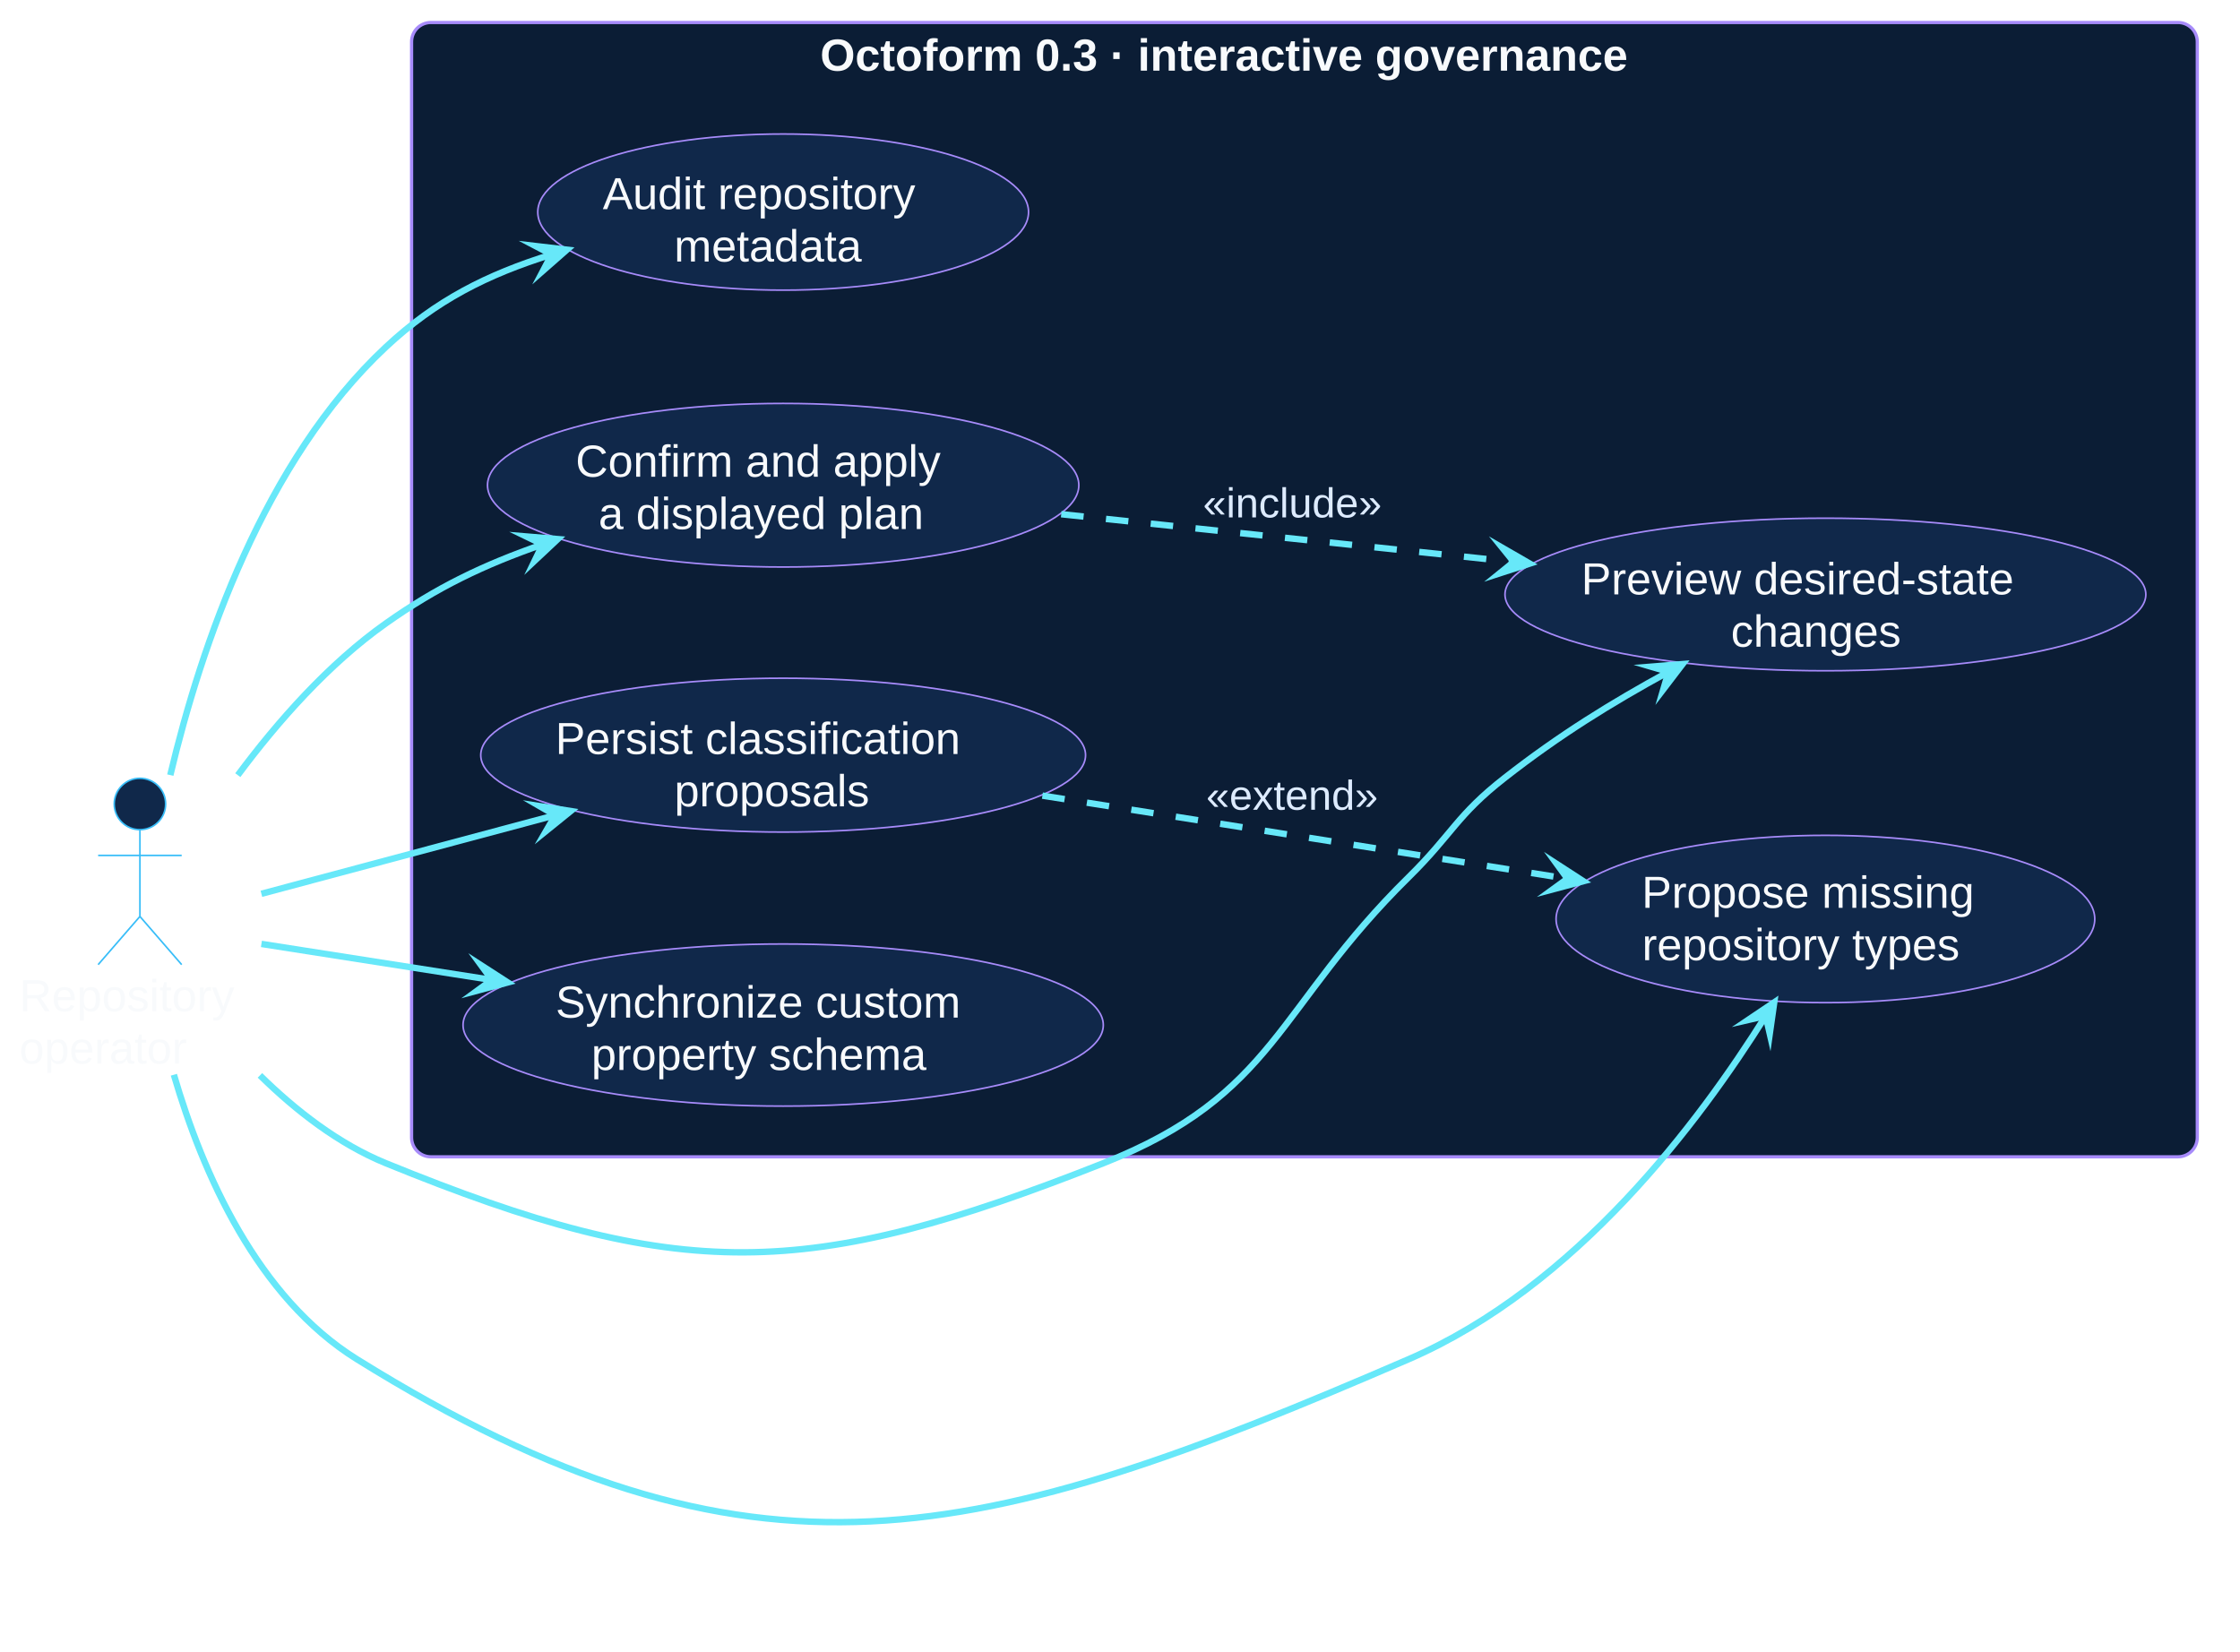
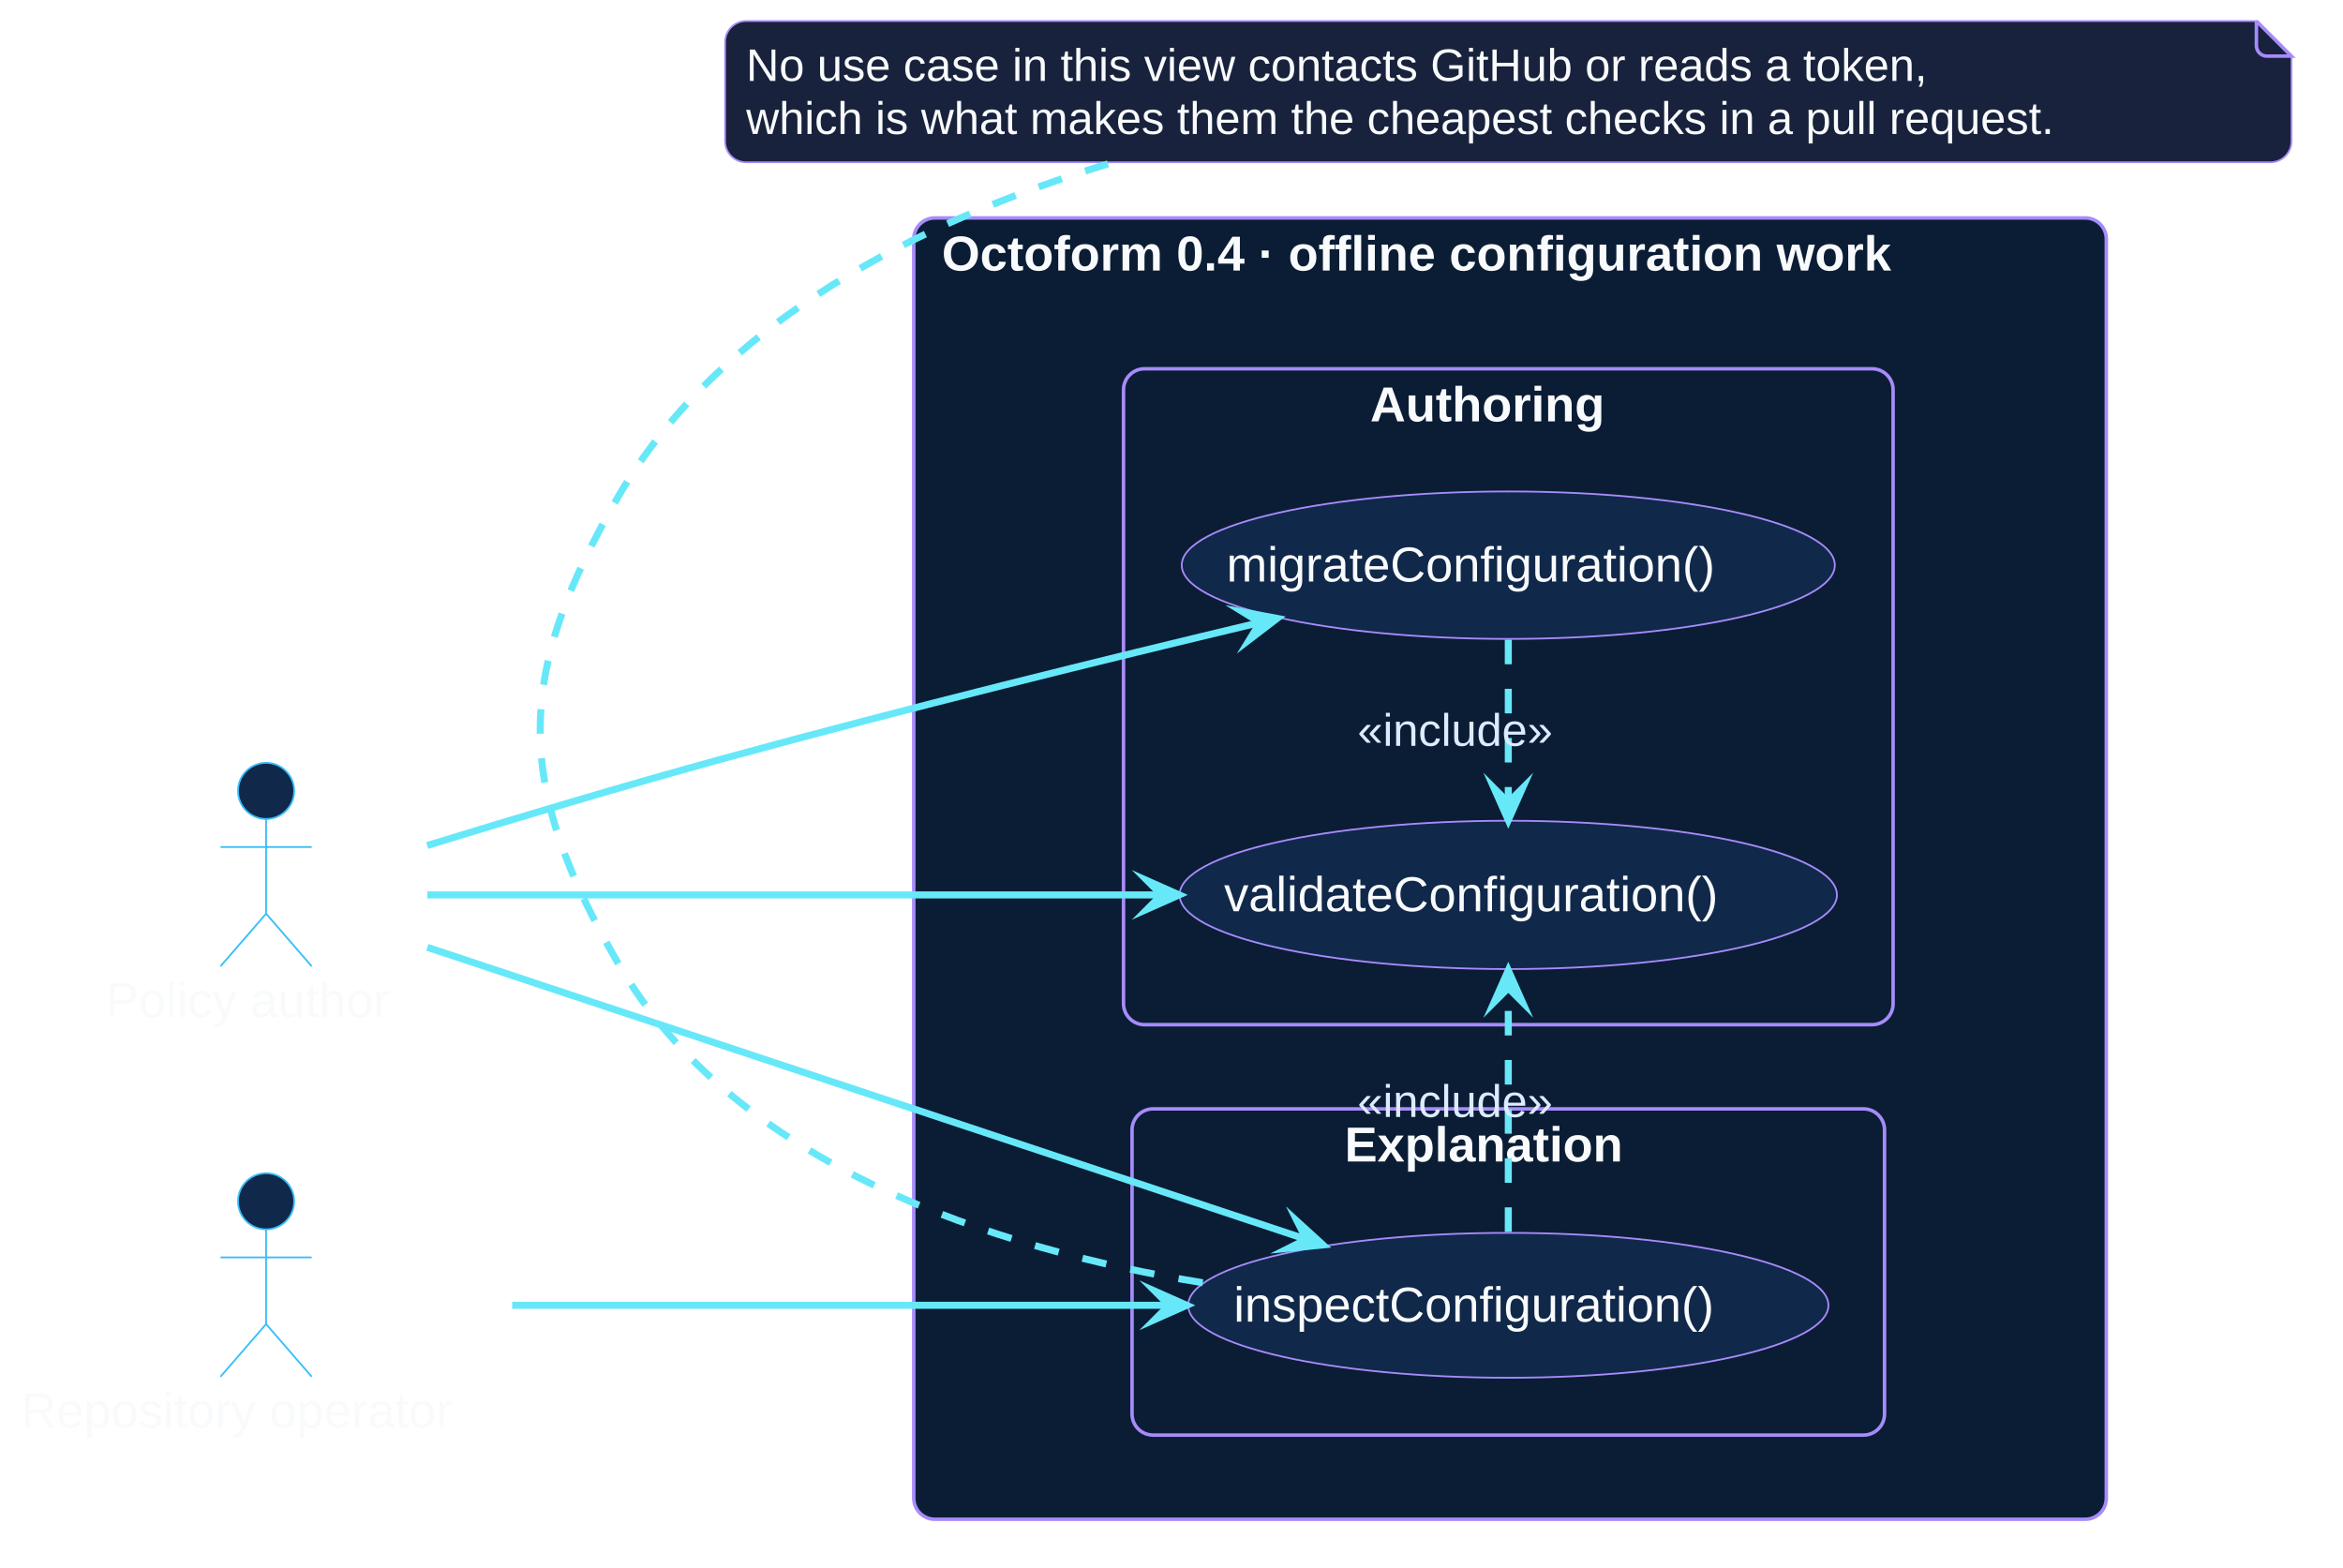
- <svg xmlns="http://www.w3.org/2000/svg" contentStyleType="text/css" data-diagram-type="DESCRIPTION" height="514px" preserveAspectRatio="none" style="width:697px;height:514px;" version="1.1" viewBox="0 0 697 514" width="697px" zoomAndPan="magnify">
+ <svg xmlns="http://www.w3.org/2000/svg" contentStyleType="text/css" data-diagram-type="DESCRIPTION" height="447px" preserveAspectRatio="none" style="width:668px;height:447px;" version="1.1" viewBox="0 0 668 447" width="668px" zoomAndPan="magnify">
  <defs />
  <g>
-     <g class="cluster" data-qualified-name="Octoform 0.3 . interactive governance" data-source-line="6" id="ent0002">
-       <rect fill="#0B1D35" height="353" rx="6" ry="6" style="stroke:#A78BFA;stroke-width:1;" width="555.64" x="128.07" y="7" />
-       <text fill="#F8FAFC" font-family="Arial" font-size="14" font-weight="700" lengthAdjust="spacing" textLength="301.383" x="255.199" y="21.995">Octoform 0.3 · interactive governance</text>
+     <g class="cluster" data-qualified-name="Octoform 0.4 . offline configuration work" data-source-line="7" id="ent0003">
+       <rect fill="#0B1D35" height="371" rx="6" ry="6" style="stroke:#A78BFA;stroke-width:1;" width="340" x="260.52" y="62.13" />
+       <text fill="#F8FAFC" font-family="Arial" font-size="14" font-weight="700" lengthAdjust="spacing" textLength="324.017" x="268.512" y="77.125">Octoform 0.4 · offline configuration work</text>
    </g>
-     <g class="entity" data-qualified-name="Octoform 0.3 . interactive governance.Audit" data-source-line="7" id="ent0003">
-       <ellipse cx="243.687" cy="65.997" fill="#10284A" rx="76.357" ry="24.297" style="stroke:#A78BFA;stroke-width:0.5;" />
-       <text fill="#F8FAFC" font-family="Arial" font-size="14" lengthAdjust="spacing" textLength="112.267" x="187.554" y="65.083">Audit repository</text>
-       <text fill="#F8FAFC" font-family="Arial" font-size="14" lengthAdjust="spacing" textLength="67.853" x="209.76" y="81.38">metadata</text>
+     <g class="cluster" data-qualified-name="Octoform 0.4 . offline configuration work.Authoring" data-source-line="8" id="ent0004">
+       <rect fill="#0B1D35" height="187" rx="6" ry="6" style="stroke:#A78BFA;stroke-width:1;" width="219.41" x="320.32" y="105.13" />
+       <text fill="#F8FAFC" font-family="Arial" font-size="14" font-weight="700" lengthAdjust="spacing" textLength="78.77" x="390.64" y="120.125">Authoring</text>
    </g>
-     <g class="entity" data-qualified-name="Octoform 0.3 . interactive governance.Plan" data-source-line="8" id="ent0004">
-       <ellipse cx="567.997" cy="185.003" fill="#10284A" rx="99.707" ry="23.743" style="stroke:#A78BFA;stroke-width:0.5;" />
-       <text fill="#F8FAFC" font-family="Arial" font-size="14" lengthAdjust="spacing" textLength="151.956" x="492.019" y="184.967">Preview desired-state</text>
-       <text fill="#F8FAFC" font-family="Arial" font-size="14" lengthAdjust="spacing" textLength="58.816" x="538.589" y="201.264">changes</text>
+     <g class="cluster" data-qualified-name="Octoform 0.4 . offline configuration work.Explanation" data-source-line="12" id="ent0007">
+       <rect fill="#0B1D35" height="93" rx="6" ry="6" style="stroke:#A78BFA;stroke-width:1;" width="214.54" x="322.75" y="316.13" />
+       <text fill="#F8FAFC" font-family="Arial" font-size="14" font-weight="700" lengthAdjust="spacing" textLength="93.352" x="383.344" y="331.125">Explanation</text>
    </g>
-     <g class="entity" data-qualified-name="Octoform 0.3 . interactive governance.Apply" data-source-line="9" id="ent0005">
-       <ellipse cx="243.691" cy="151.004" fill="#10284A" rx="92.001" ry="25.454" style="stroke:#A78BFA;stroke-width:0.5;" />
-       <text fill="#F8FAFC" font-family="Arial" font-size="14" lengthAdjust="spacing" textLength="129.192" x="179.095" y="148.354">Confirm and apply</text>
-       <text fill="#F8FAFC" font-family="Arial" font-size="14" lengthAdjust="spacing" textLength="114.919" x="186.231" y="164.651">a displayed plan</text>
+     <g class="entity" data-qualified-name="Octoform 0.4 . offline configuration work.Authoring.Validate" data-source-line="9" id="ent0005">
+       <ellipse cx="430.015" cy="255.131" fill="#10284A" rx="93.705" ry="21.141" style="stroke:#A78BFA;stroke-width:0.5;" />
+       <text fill="#F8FAFC" font-family="Arial" font-size="14" lengthAdjust="spacing" textLength="162.08" x="348.975" y="259.779">validateConfiguration()</text>
    </g>
-     <g class="entity" data-qualified-name="Octoform 0.3 . interactive governance.Classify" data-source-line="10" id="ent0006">
-       <ellipse cx="568" cy="285.996" fill="#10284A" rx="83.811" ry="26.036" style="stroke:#A78BFA;stroke-width:0.5;" />
-       <text fill="#F8FAFC" font-family="Arial" font-size="14" lengthAdjust="spacing" textLength="114.338" x="510.832" y="282.512">Propose missing</text>
-       <text fill="#F8FAFC" font-family="Arial" font-size="14" lengthAdjust="spacing" textLength="114.119" x="510.941" y="298.809">repository types</text>
+     <g class="entity" data-qualified-name="Octoform 0.4 . offline configuration work.Authoring.Migrate" data-source-line="10" id="ent0006">
+       <ellipse cx="430.018" cy="161.13" fill="#10284A" rx="93.098" ry="21.02" style="stroke:#A78BFA;stroke-width:0.5;" />
+       <text fill="#F8FAFC" font-family="Arial" font-size="14" lengthAdjust="spacing" textLength="160.72" x="349.658" y="165.778">migrateConfiguration()</text>
    </g>
-     <g class="entity" data-qualified-name="Octoform 0.3 . interactive governance.PersistTypes" data-source-line="11" id="ent0007">
-       <ellipse cx="243.688" cy="235.002" fill="#10284A" rx="94.098" ry="23.942" style="stroke:#A78BFA;stroke-width:0.5;" />
-       <text fill="#F8FAFC" font-family="Arial" font-size="14" lengthAdjust="spacing" textLength="141.784" x="172.796" y="234.647">Persist classification</text>
-       <text fill="#F8FAFC" font-family="Arial" font-size="14" lengthAdjust="spacing" textLength="67.717" x="209.83" y="250.944">proposals</text>
+     <g class="entity" data-qualified-name="Octoform 0.4 . offline configuration work.Explanation.InspectConfig" data-source-line="13" id="ent0008">
+       <ellipse cx="430.021" cy="372.134" fill="#10284A" rx="91.271" ry="20.654" style="stroke:#A78BFA;stroke-width:0.5;" />
+       <text fill="#F8FAFC" font-family="Arial" font-size="14" lengthAdjust="spacing" textLength="156.611" x="351.715" y="376.783">inspectConfiguration()</text>
    </g>
-     <g class="entity" data-qualified-name="Octoform 0.3 . interactive governance.Properties" data-source-line="12" id="ent0008">
-       <ellipse cx="243.693" cy="318.998" fill="#10284A" rx="99.613" ry="25.228" style="stroke:#A78BFA;stroke-width:0.5;" />
-       <text fill="#F8FAFC" font-family="Arial" font-size="14" lengthAdjust="spacing" textLength="141.668" x="172.859" y="316.679">Synchronize custom</text>
-       <text fill="#F8FAFC" font-family="Arial" font-size="14" lengthAdjust="spacing" textLength="119.383" x="184.001" y="332.976">property schema</text>
+     <g class="entity" data-qualified-name="Author" data-source-line="4" id="ent0001">
+       <ellipse cx="75.868" cy="225.48" fill="#10284A" rx="8" ry="8" style="stroke:#38BDF8;stroke-width:0.5;" />
+       <path d="M75.868,233.48 L75.868,260.48 M62.868,241.48 L88.868,241.48 M75.868,260.48 L62.868,275.48 M75.868,260.48 L88.868,275.48" fill="none" style="stroke:#38BDF8;stroke-width:0.5;" />
+       <text fill="#F8FAFC" font-family="Arial" font-size="14" lengthAdjust="spacing" textLength="91.356" x="30.19" y="289.975">Policy author</text>
    </g>
-     <g class="entity" data-qualified-name="Operator" data-source-line="4" id="ent0001">
-       <ellipse cx="43.536" cy="250.2" fill="#10284A" rx="8" ry="8" style="stroke:#38BDF8;stroke-width:0.5;" />
-       <path d="M43.536,258.2 L43.536,285.2 M30.536,266.2 L56.536,266.2 M43.536,285.2 L30.536,300.2 M43.536,285.2 L56.536,300.2" fill="none" style="stroke:#38BDF8;stroke-width:0.5;" />
-       <text fill="#F8FAFC" font-family="Arial" font-size="14" lengthAdjust="spacing" textLength="75.072" x="6" y="314.695">Repository</text>
-       <text fill="#F8FAFC" font-family="Arial" font-size="14" lengthAdjust="spacing" textLength="60.211" x="6" y="330.992">operator</text>
+     <g class="entity" data-qualified-name="Operator" data-source-line="5" id="ent0002">
+       <ellipse cx="75.867" cy="342.48" fill="#10284A" rx="8" ry="8" style="stroke:#38BDF8;stroke-width:0.5;" />
+       <path d="M75.867,350.48 L75.867,377.48 M62.867,358.48 L88.867,358.48 M75.867,377.48 L62.867,392.48 M75.867,377.48 L88.867,392.48" fill="none" style="stroke:#38BDF8;stroke-width:0.5;" />
+       <text fill="#F8FAFC" font-family="Arial" font-size="14" lengthAdjust="spacing" textLength="139.733" x="6" y="406.975">Repository operator</text>
    </g>
-     <g class="link" data-entity-1="ent0001" data-entity-2="ent0003" data-link-type="dependency" data-source-line="15" id="lnk9">
-       <path d="M52.99,241.22 C62.61,200.78 82.19,143.41 120.07,108 C135.61,93.47 151.606,85.437 171.636,79.197" fill="none" id="Operator-to-Audit" style="stroke:#67E8F9;stroke-width:2;" />
-       <polygon fill="#67E8F9" points="176.41,77.71,166.628,76.568,171.636,79.197,169.007,84.206,176.41,77.71" style="stroke:#67E8F9;stroke-width:2;stroke-linejoin:miter;stroke-miterlimit:10;" />
+     <g class="entity" data-qualified-name="GMN15" data-source-line="26" id="ent0016">
+       <path d="M206.73,12 L206.73,40.266 A6,6 0 0 0 212.73,46.266 L647.309,46.266 A6,6 0 0 0 653.309,40.266 L653.309,16 L643.309,6 L212.73,6 A6,6 0 0 0 206.73,12" fill="#18223C" style="stroke:#A78BFA;stroke-width:0.5;" />
+       <path d="M643.309,6 L643.309,13 A3,3 0 0 0 646.309,16 L653.309,16 L643.309,6" fill="#18223C" style="stroke:#A78BFA;stroke-width:1;" />
+       <text fill="#F8FAFC" font-family="Arial" font-size="13" lengthAdjust="spacing" textLength="380.555" x="212.73" y="23.067">No use case in this view contacts GitHub or reads a token,</text>
+       <text fill="#F8FAFC" font-family="Arial" font-size="13" lengthAdjust="spacing" textLength="425.579" x="212.73" y="38.2">which is what makes them the cheapest checks in a pull request.</text>
    </g>
-     <g class="link" data-entity-1="ent0001" data-entity-2="ent0004" data-link-type="dependency" data-source-line="16" id="lnk10">
-       <path d="M80.89,334.66 C92.13,345.72 105.46,356.03 120.07,362 C211.93,399.49 251.03,398.46 343.3,362 C397.1,340.73 397.06,313.57 438.3,273 C451.96,259.55 453.18,253.79 468.3,242 C485.3,228.72 501.332,218.818 519.173,209.068" fill="none" id="Operator-to-Plan" style="stroke:#67E8F9;stroke-width:2;" />
-       <polygon fill="#67E8F9" points="523.56,206.67,513.744,207.476,519.173,209.068,517.581,214.496,523.56,206.67" style="stroke:#67E8F9;stroke-width:2;stroke-linejoin:miter;stroke-miterlimit:10;" />
+     <g class="link" data-entity-1="ent0001" data-entity-2="ent0005" data-link-type="dependency" data-source-line="17" id="lnk9">
+       <path d="M121.83,255.13 C175.6,255.13 262.01,255.13 331.17,255.13" fill="none" id="Author-to-Validate" style="stroke:#67E8F9;stroke-width:2;" />
+       <polygon fill="#67E8F9" points="336.17,255.13,327.17,251.13,331.17,255.13,327.17,259.13,336.17,255.13" style="stroke:#67E8F9;stroke-width:2;stroke-linejoin:miter;stroke-miterlimit:10;" />
    </g>
-     <g class="link" data-entity-1="ent0001" data-entity-2="ent0005" data-link-type="dependency" data-source-line="17" id="lnk11">
-       <path d="M74,241.23 C86.5,224.44 102.3,206.57 120.07,194 C136,182.73 150.448,175.813 168.838,169.413" fill="none" id="Operator-to-Apply" style="stroke:#67E8F9;stroke-width:2;" />
-       <polygon fill="#67E8F9" points="173.56,167.77,163.745,166.95,168.838,169.413,166.375,174.506,173.56,167.77" style="stroke:#67E8F9;stroke-width:2;stroke-linejoin:miter;stroke-miterlimit:10;" />
+     <g class="link" data-entity-1="ent0001" data-entity-2="ent0006" data-link-type="dependency" data-source-line="18" id="lnk10">
+       <path d="M121.79,241.05 C146.72,233.38 178.35,223.9 206.73,216.13 C259.46,201.7 314.806,188.06 359.256,177.46" fill="none" id="Author-to-Migrate" style="stroke:#67E8F9;stroke-width:2;" />
+       <polygon fill="#67E8F9" points="364.12,176.3,354.438,174.497,359.256,177.46,356.293,182.279,364.12,176.3" style="stroke:#67E8F9;stroke-width:2;stroke-linejoin:miter;stroke-miterlimit:10;" />
    </g>
-     <g class="link" data-entity-1="ent0001" data-entity-2="ent0006" data-link-type="dependency" data-source-line="18" id="lnk12">
-       <path d="M54.1,334.46 C63.14,365.39 80.12,403.74 111.07,423 C234.57,499.81 304.82,480.74 438.3,423 C490.56,400.38 528.725,349.177 549.415,316.167" fill="none" id="Operator-to-Classify" style="stroke:#67E8F9;stroke-width:2;" />
-       <polygon fill="#67E8F9" points="552.07,311.93,543.901,317.432,549.415,316.167,550.679,321.68,552.07,311.93" style="stroke:#67E8F9;stroke-width:2;stroke-linejoin:miter;stroke-miterlimit:10;" />
+     <g class="link" data-entity-1="ent0001" data-entity-2="ent0008" data-link-type="dependency" data-source-line="19" id="lnk11">
+       <path d="M121.83,270.07 C187.19,291.78 303.415,330.393 372.445,353.333" fill="none" id="Author-to-InspectConfig" style="stroke:#67E8F9;stroke-width:2;" />
+       <polygon fill="#67E8F9" points="377.19,354.91,369.911,348.276,372.445,353.333,367.388,355.868,377.19,354.91" style="stroke:#67E8F9;stroke-width:2;stroke-linejoin:miter;stroke-miterlimit:10;" />
    </g>
-     <g class="link" data-entity-1="ent0001" data-entity-2="ent0007" data-link-type="dependency" data-source-line="19" id="lnk13">
-       <path d="M81.34,278.15 C108.31,270.94 140.81,262.242 172.77,253.692" fill="none" id="Operator-to-PersistTypes" style="stroke:#67E8F9;stroke-width:2;" />
-       <polygon fill="#67E8F9" points="177.6,252.4,167.872,250.862,172.77,253.692,169.94,258.59,177.6,252.4" style="stroke:#67E8F9;stroke-width:2;stroke-linejoin:miter;stroke-miterlimit:10;" />
+     <g class="link" data-entity-1="ent0002" data-entity-2="ent0008" data-link-type="dependency" data-source-line="20" id="lnk12">
+       <path d="M146.02,372.13 C201.01,372.13 273.38,372.13 333.33,372.13" fill="none" id="Operator-to-InspectConfig" style="stroke:#67E8F9;stroke-width:2;" />
+       <polygon fill="#67E8F9" points="338.33,372.13,329.33,368.13,333.33,372.13,329.33,376.13,338.33,372.13" style="stroke:#67E8F9;stroke-width:2;stroke-linejoin:miter;stroke-miterlimit:10;" />
    </g>
-     <g class="link" data-entity-1="ent0001" data-entity-2="ent0008" data-link-type="dependency" data-source-line="20" id="lnk14">
-       <path d="M81.34,293.75 C102.94,297.13 126.24,300.778 153.05,304.968" fill="none" id="Operator-to-Properties" style="stroke:#67E8F9;stroke-width:2;" />
-       <polygon fill="#67E8F9" points="157.99,305.74,149.716,300.398,153.05,304.968,148.48,308.302,157.99,305.74" style="stroke:#67E8F9;stroke-width:2;stroke-linejoin:miter;stroke-miterlimit:10;" />
+     <g class="link" data-entity-1="ent0006" data-entity-2="ent0005" data-link-type="dependency" data-source-line="22" id="lnk13">
+       <path d="M430.02,182.38 C430.02,197.74 430.02,213.42 430.02,228.8" fill="none" id="Migrate-to-Validate" style="stroke:#67E8F9;stroke-width:2;stroke-dasharray:7,7;" />
+       <polygon fill="#67E8F9" points="430.02,233.8,434.02,224.8,430.02,228.8,426.02,224.8,430.02,233.8" style="stroke:#67E8F9;stroke-width:2;stroke-linejoin:miter;stroke-miterlimit:10;" />
+       <text fill="#DDEBFF" font-family="Arial" font-size="13" lengthAdjust="spacing" textLength="63.007" x="387.02" y="212.637">«include»</text>
    </g>
-     <g class="link" data-entity-1="ent0005" data-entity-2="ent0004" data-link-type="dependency" data-source-line="21" id="lnk15">
-       <path d="M330.21,160.02 C375.16,164.76 425.288,170.046 471.017,174.866" fill="none" id="Apply-to-Plan" style="stroke:#67E8F9;stroke-width:2;stroke-dasharray:7,7;" />
-       <polygon fill="#67E8F9" points="475.99,175.39,467.459,170.469,471.017,174.866,466.62,178.425,475.99,175.39" style="stroke:#67E8F9;stroke-width:2;stroke-linejoin:miter;stroke-miterlimit:10;" />
-       <text fill="#DDEBFF" font-family="Arial" font-size="13" lengthAdjust="spacing" textLength="63.007" x="374.3" y="161.017">«include»</text>
+     <g class="link" data-entity-1="ent0008" data-entity-2="ent0005" data-link-type="dependency" data-source-line="23" id="lnk14">
+       <path d="M430.02,351.21 C430.02,330.18 430.02,302.91 430.02,281.66" fill="none" id="InspectConfig-to-Validate" style="stroke:#67E8F9;stroke-width:2;stroke-dasharray:7,7;" />
+       <polygon fill="#67E8F9" points="430.02,276.66,426.02,285.66,430.02,281.66,434.02,285.66,430.02,276.66" style="stroke:#67E8F9;stroke-width:2;stroke-linejoin:miter;stroke-miterlimit:10;" />
+       <text fill="#DDEBFF" font-family="Arial" font-size="13" lengthAdjust="spacing" textLength="63.007" x="387.02" y="318.437">«include»</text>
    </g>
-     <g class="link" data-entity-1="ent0007" data-entity-2="ent0006" data-link-type="dependency" data-source-line="22" id="lnk16">
-       <path d="M324.36,247.6 C375.81,255.74 437.361,265.479 487.731,273.449" fill="none" id="PersistTypes-to-Classify" style="stroke:#67E8F9;stroke-width:2;stroke-dasharray:7,7;" />
-       <polygon fill="#67E8F9" points="492.67,274.23,484.406,268.873,487.731,273.449,483.156,276.774,492.67,274.23" style="stroke:#67E8F9;stroke-width:2;stroke-linejoin:miter;stroke-miterlimit:10;" />
-       <text fill="#DDEBFF" font-family="Arial" font-size="13" lengthAdjust="spacing" textLength="61.185" x="375.3" y="251.997">«extend»</text>
+     <g class="link" data-entity-1="ent0008" data-entity-2="ent0016" data-link-type="association" data-source-line="26" id="lnk17">
+       <path d="M342.9,365.7 C283.45,356.03 209.65,332.32 176.23,274.63 C146.61,223.48 146.61,192.78 176.23,141.63 C205.35,91.36 262.93,62.84 315.9,46.73" fill="none" id="InspectConfig-GMN15" style="stroke:#67E8F9;stroke-width:2;stroke-dasharray:7,7;" />
    </g>
  </g>
</svg>
